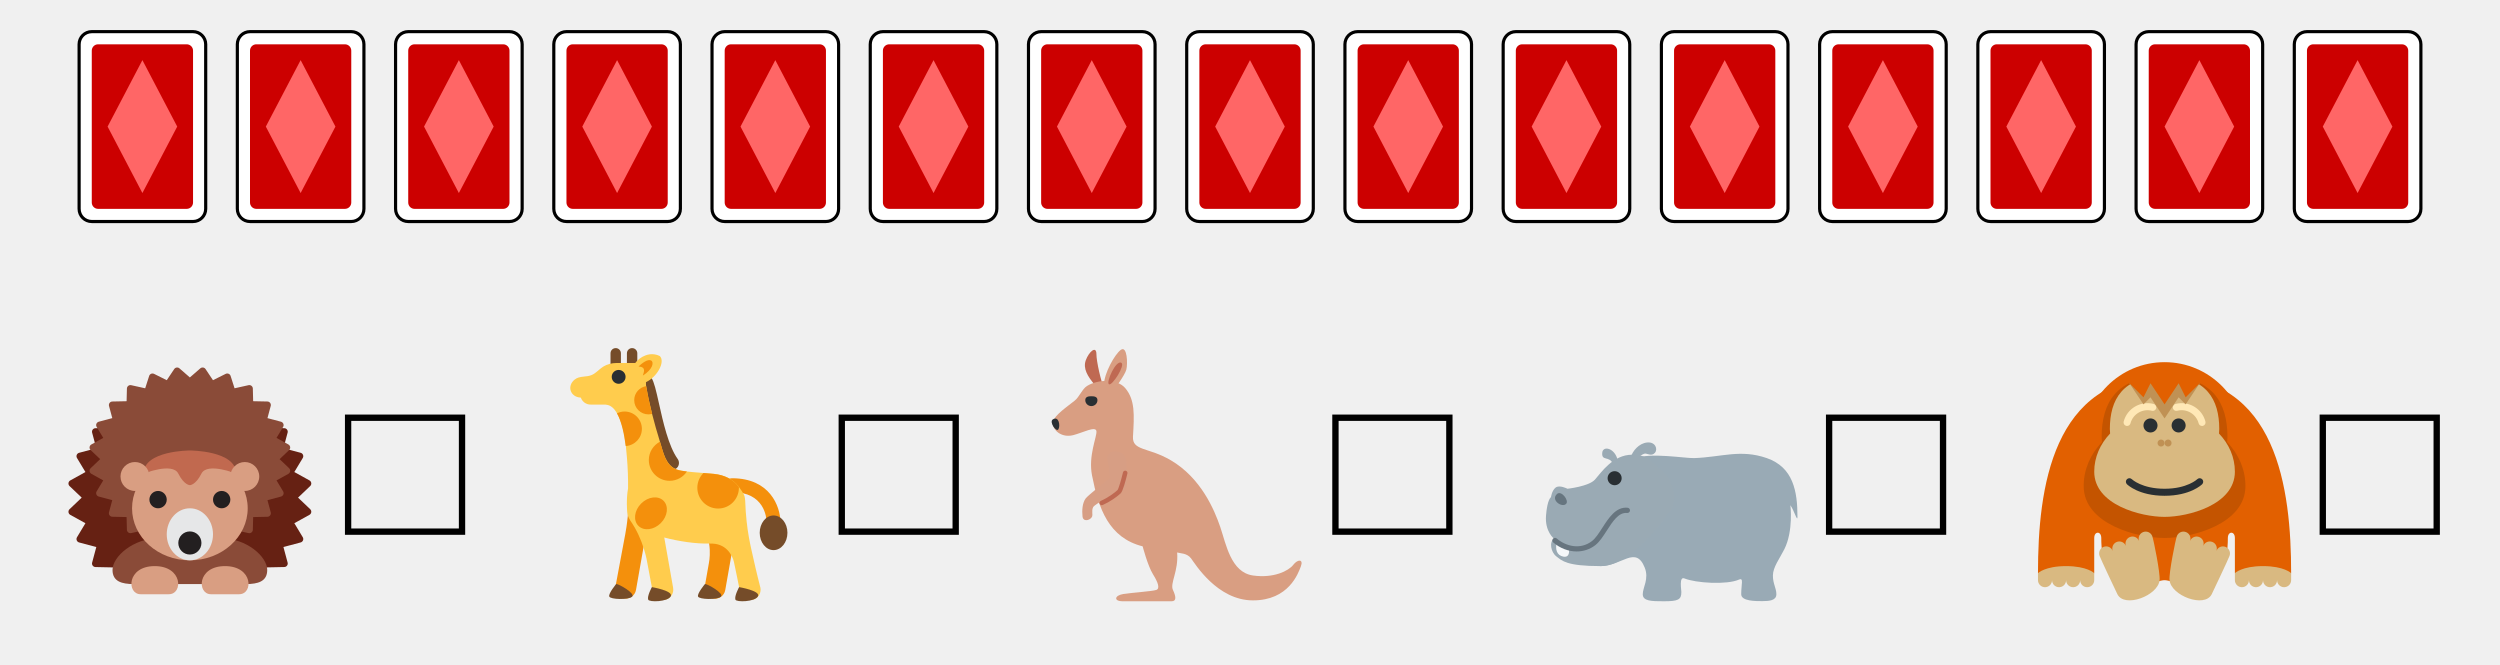
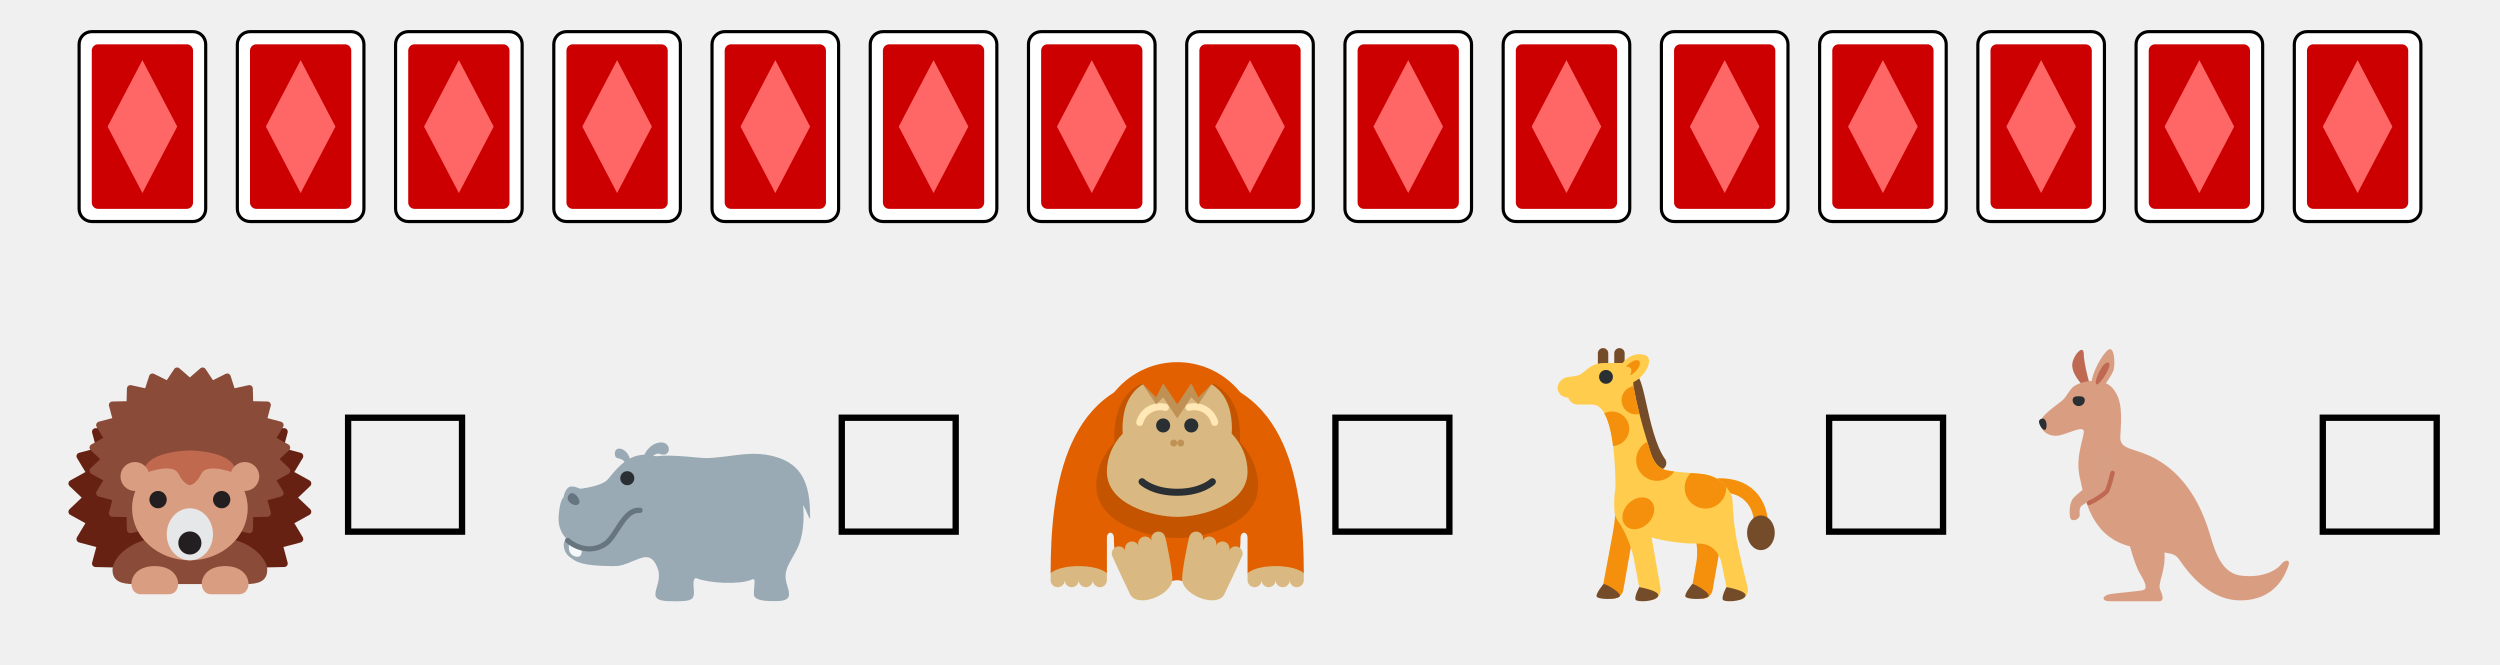
<svg xmlns="http://www.w3.org/2000/svg" width="790.0" height="210.0" viewBox="0 0 790.0 210.0">
  <defs>
</defs>
  <g>
    <g transform="translate(25.0, 10)">
      <rect x="0" y="0" width="40" height="60" rx="4" ry="4" fill="white" stroke="black" stroke-width="1" />
      <rect x="4" y="4" width="32" height="52" rx="2" ry="2" fill="#cc0000" stroke="none" />
      <path d="M20.0,9 L31,30.0 L20.0,51 L9,30.0 Z" fill="#ff6666" />
    </g>
    <g transform="translate(75.0, 10)">
      <rect x="0" y="0" width="40" height="60" rx="4" ry="4" fill="white" stroke="black" stroke-width="1" />
      <rect x="4" y="4" width="32" height="52" rx="2" ry="2" fill="#cc0000" stroke="none" />
      <path d="M20.0,9 L31,30.0 L20.0,51 L9,30.0 Z" fill="#ff6666" />
    </g>
    <g transform="translate(125.0, 10)">
      <rect x="0" y="0" width="40" height="60" rx="4" ry="4" fill="white" stroke="black" stroke-width="1" />
      <rect x="4" y="4" width="32" height="52" rx="2" ry="2" fill="#cc0000" stroke="none" />
      <path d="M20.0,9 L31,30.0 L20.0,51 L9,30.0 Z" fill="#ff6666" />
    </g>
    <g transform="translate(175.0, 10)">
      <rect x="0" y="0" width="40" height="60" rx="4" ry="4" fill="white" stroke="black" stroke-width="1" />
      <rect x="4" y="4" width="32" height="52" rx="2" ry="2" fill="#cc0000" stroke="none" />
      <path d="M20.0,9 L31,30.0 L20.0,51 L9,30.0 Z" fill="#ff6666" />
    </g>
    <g transform="translate(225.0, 10)">
      <rect x="0" y="0" width="40" height="60" rx="4" ry="4" fill="white" stroke="black" stroke-width="1" />
      <rect x="4" y="4" width="32" height="52" rx="2" ry="2" fill="#cc0000" stroke="none" />
      <path d="M20.0,9 L31,30.0 L20.0,51 L9,30.0 Z" fill="#ff6666" />
    </g>
    <g transform="translate(275.0, 10)">
      <rect x="0" y="0" width="40" height="60" rx="4" ry="4" fill="white" stroke="black" stroke-width="1" />
      <rect x="4" y="4" width="32" height="52" rx="2" ry="2" fill="#cc0000" stroke="none" />
      <path d="M20.0,9 L31,30.0 L20.0,51 L9,30.0 Z" fill="#ff6666" />
    </g>
    <g transform="translate(325.0, 10)">
      <rect x="0" y="0" width="40" height="60" rx="4" ry="4" fill="white" stroke="black" stroke-width="1" />
      <rect x="4" y="4" width="32" height="52" rx="2" ry="2" fill="#cc0000" stroke="none" />
      <path d="M20.0,9 L31,30.0 L20.0,51 L9,30.0 Z" fill="#ff6666" />
    </g>
    <g transform="translate(375.0, 10)">
      <rect x="0" y="0" width="40" height="60" rx="4" ry="4" fill="white" stroke="black" stroke-width="1" />
      <rect x="4" y="4" width="32" height="52" rx="2" ry="2" fill="#cc0000" stroke="none" />
      <path d="M20.0,9 L31,30.0 L20.0,51 L9,30.0 Z" fill="#ff6666" />
    </g>
    <g transform="translate(425.0, 10)">
      <rect x="0" y="0" width="40" height="60" rx="4" ry="4" fill="white" stroke="black" stroke-width="1" />
      <rect x="4" y="4" width="32" height="52" rx="2" ry="2" fill="#cc0000" stroke="none" />
      <path d="M20.0,9 L31,30.0 L20.0,51 L9,30.0 Z" fill="#ff6666" />
    </g>
    <g transform="translate(475.0, 10)">
      <rect x="0" y="0" width="40" height="60" rx="4" ry="4" fill="white" stroke="black" stroke-width="1" />
      <rect x="4" y="4" width="32" height="52" rx="2" ry="2" fill="#cc0000" stroke="none" />
      <path d="M20.0,9 L31,30.0 L20.0,51 L9,30.0 Z" fill="#ff6666" />
    </g>
    <g transform="translate(525.0, 10)">
      <rect x="0" y="0" width="40" height="60" rx="4" ry="4" fill="white" stroke="black" stroke-width="1" />
      <rect x="4" y="4" width="32" height="52" rx="2" ry="2" fill="#cc0000" stroke="none" />
      <path d="M20.0,9 L31,30.0 L20.0,51 L9,30.0 Z" fill="#ff6666" />
    </g>
    <g transform="translate(575.0, 10)">
      <rect x="0" y="0" width="40" height="60" rx="4" ry="4" fill="white" stroke="black" stroke-width="1" />
      <rect x="4" y="4" width="32" height="52" rx="2" ry="2" fill="#cc0000" stroke="none" />
      <path d="M20.0,9 L31,30.0 L20.0,51 L9,30.0 Z" fill="#ff6666" />
    </g>
    <g transform="translate(625.0, 10)">
      <rect x="0" y="0" width="40" height="60" rx="4" ry="4" fill="white" stroke="black" stroke-width="1" />
      <rect x="4" y="4" width="32" height="52" rx="2" ry="2" fill="#cc0000" stroke="none" />
      <path d="M20.0,9 L31,30.0 L20.0,51 L9,30.0 Z" fill="#ff6666" />
    </g>
    <g transform="translate(675.0, 10)">
      <rect x="0" y="0" width="40" height="60" rx="4" ry="4" fill="white" stroke="black" stroke-width="1" />
      <rect x="4" y="4" width="32" height="52" rx="2" ry="2" fill="#cc0000" stroke="none" />
      <path d="M20.0,9 L31,30.0 L20.0,51 L9,30.0 Z" fill="#ff6666" />
    </g>
    <g transform="translate(725.0, 10)">
      <rect x="0" y="0" width="40" height="60" rx="4" ry="4" fill="white" stroke="black" stroke-width="1" />
      <rect x="4" y="4" width="32" height="52" rx="2" ry="2" fill="#cc0000" stroke="none" />
      <path d="M20.0,9 L31,30.0 L20.0,51 L9,30.0 Z" fill="#ff6666" />
    </g>
    <g transform="translate(10.0, 100)">
      <g>
        <svg x="10.0" y="10.0" width="80" height="80" viewBox="0 0 36 36">
          <path fill="#6D6E71" d="M28.688 20.312C28.688 26.217 23.904 31 18 31c-5.903 0-10.688-4.783-10.688-10.688 0-5.903 4.786-10.689 10.688-10.689 5.904.001 10.688 4.786 10.688 10.689z" />
          <path fill="#662113" d="M26 33.5H10c-1.665 0-2.479-1.339-2.763-2.31l-2.664-.056c-.153-.003-.297-.077-.389-.2-.092-.122-.123-.281-.083-.43l.594-2.216-2.446-.651c-.152-.041-.276-.15-.335-.296s-.046-.311.035-.445l1.199-1.993-2.156-1.192c-.139-.077-.233-.216-.254-.374-.02-.157.036-.315.151-.426l1.729-1.647-1.729-1.646c-.115-.11-.171-.268-.151-.426.021-.158.115-.297.254-.374l2.156-1.194-1.2-1.994c-.081-.135-.094-.3-.035-.445.059-.146.183-.255.335-.296l2.446-.65-.594-2.218c-.04-.148-.009-.307.083-.43s.236-.196.39-.2l2.575-.053.058-2.302c.004-.149.074-.289.192-.381.118-.092.271-.127.416-.094l2.521.561.717-2.234c.045-.139.148-.251.282-.308.136-.056.288-.051.417.014l2.284 1.139 1.341-2.009c.08-.119.208-.199.35-.218.145-.019.287.024.394.119L18 7.258l1.88-1.636c.109-.094.251-.137.395-.118.143.019.269.099.35.218l1.34 2.009 2.286-1.139c.13-.065.283-.069.417-.014.135.057.237.169.282.308l.716 2.234 2.521-.561c.146-.032.298.002.416.094s.188.232.192.381l.058 2.302 2.574.053c.153.003.297.077.389.2.093.123.123.282.083.43l-.595 2.217 2.449.65c.152.04.276.15.336.296.059.146.046.311-.035.445l-1.201 1.994 2.155 1.194c.14.077.233.216.254.374s-.036.316-.151.426l-1.729 1.646 1.729 1.647c.115.11.172.269.151.426-.021.158-.114.297-.254.374L32.854 24.9l1.2 1.993c.081.135.094.3.035.445-.06.146-.184.255-.335.296l-2.45.651.595 2.216c.04.148.01.307-.082.43-.093.123-.236.197-.39.2l-2.663.056c-.285.974-1.099 2.313-2.764 2.313z" />
          <path fill="#8A4B38" d="M16.188 28.824c-.022 0-.044-.001-.066-.004-.143-.019-.27-.099-.35-.219l-1.058-1.585-1.805.899c-.131.064-.283.07-.418.014-.134-.057-.237-.169-.282-.309l-.564-1.757-1.99.442c-.148.031-.299-.003-.417-.095s-.188-.231-.192-.381l-.045-1.804-2.029-.043c-.153-.003-.297-.077-.389-.2-.092-.122-.123-.281-.083-.43l.464-1.732-1.92-.51c-.152-.041-.276-.15-.335-.296s-.046-.311.035-.445l.937-1.557-1.688-.934c-.14-.077-.234-.216-.254-.374-.02-.158.036-.316.151-.426l1.352-1.289-1.352-1.287c-.115-.11-.171-.268-.151-.426.021-.158.115-.297.254-.374l1.689-.935-.937-1.558c-.081-.135-.094-.3-.035-.445.059-.146.183-.255.335-.296l1.922-.511-.466-1.732c-.04-.148-.009-.307.083-.43s.236-.196.39-.2l2.029-.042.045-1.805c.004-.149.074-.289.192-.381.117-.092.27-.127.416-.094l1.99.442.564-1.756c.045-.139.148-.251.282-.308.136-.055.287-.051.418.014l1.805.899 1.058-1.584c.08-.119.207-.199.35-.218.144-.021.287.024.395.119L18 4.172l1.484-1.291c.109-.095.253-.138.395-.119.143.019.269.099.35.218l1.057 1.583 1.807-.9c.13-.064.283-.069.417-.013.135.057.237.169.282.308l.562 1.756 1.991-.442c.146-.033.3.002.416.094.118.092.188.232.192.382l.045 1.804 2.028.042c.153.003.297.077.389.2.093.123.123.282.083.43l-.465 1.734 1.924.511c.152.041.276.15.336.296.059.146.046.311-.035.445l-.938 1.558 1.689.935c.14.077.233.216.254.374.021.158-.036.316-.151.426l-1.353 1.287 1.353 1.289c.115.11.172.268.151.426-.021.158-.115.296-.254.374l-1.688.934.938 1.557c.081.135.094.3.035.445-.06.145-.184.255-.335.296l-1.925.512.465 1.732c.04.148.01.307-.082.43-.093.123-.236.197-.39.2l-2.028.043-.045 1.804c-.004.149-.074.289-.192.381-.117.092-.271.126-.416.095l-1.991-.442-.562 1.757c-.045.139-.147.252-.282.309-.134.058-.284.053-.417-.014l-1.806-.899-1.058 1.585c-.08.12-.207.199-.35.219-.142.018-.286-.024-.395-.119L18 27.407l-1.483 1.294c-.092.08-.209.123-.329.123z" />
          <path fill="#8A4B38" d="M13.5 27.052h9c3.521 0 6.5 2.575 6.5 4.5 0 1.65-1.35 2-3 2H10c-1.65 0-3-.35-3-2 0-1.925 2.99-4.5 6.5-4.5z" />
          <path fill="#D99E82" d="M26.222 22.779c0 4.088-3.68 7.398-8.222 7.398s-8.222-3.31-8.222-7.398c0-4.087 3.68-7.4 8.222-7.4s8.222 3.313 8.222 7.4z" />
          <path fill="#E6E7E8" d="M21.289 26.479c0 2.043-1.473 3.699-3.289 3.699s-3.289-1.656-3.289-3.699S16.183 22.78 18 22.78s3.289 1.655 3.289 3.699z" />
          <path fill="#231F20" d="M19.645 27.711c0 .908-.736 1.645-1.645 1.645s-1.645-.736-1.645-1.645c0-.908.736-1.642 1.645-1.642s1.645.734 1.645 1.642zm-4.934-6.166c0 .682-.552 1.234-1.233 1.234s-1.233-.553-1.233-1.234c0-.68.552-1.232 1.233-1.232.681-.001 1.233.552 1.233 1.232zm9.044 0c0 .682-.552 1.234-1.232 1.234-.682 0-1.233-.553-1.233-1.234 0-.68.552-1.232 1.233-1.232.68-.001 1.232.552 1.232 1.232z" />
          <path fill="#C1694F" d="M11.422 17.846s4.111-1.644 4.933 0C17.178 19.49 18 19.49 18 19.49v-4.934c0 .001-6.578.001-6.578 3.29zm13.155 0s-4.11-1.644-4.933 0C18.822 19.49 18 19.49 18 19.49v-4.934c0 .001 6.577.001 6.577 3.29z" />
          <path fill="#D99E82" d="M12.245 18.256c0 1.136-.92 2.056-2.055 2.056-1.136 0-2.056-.92-2.056-2.056 0-1.135.92-2.055 2.056-2.055 1.135 0 2.055.92 2.055 2.055zm15.621 0c0 1.136-.92 2.056-2.056 2.056-1.135 0-2.056-.92-2.056-2.056 0-1.135.921-2.055 2.056-2.055 1.136 0 2.056.92 2.056 2.055zM11 35c-2 0-2-4 2-4s4.062 4 2 4h-4zm10 0c-2 0-2-4 2-4s4.062 4 2 4h-4z" />
        </svg>
        <rect x="100.0" y="32.0" width="36.0" height="36.0" fill="none" stroke="black" stroke-width="2" />
      </g>
    </g>
    <g transform="translate(166.0, 100)">
      <g>
        <svg x="10.0" y="10.0" width="80" height="80" viewBox="0 0 36 36">
-           <path d="M22.217 35.615h-.002c-.804-.142-1.34-.908-1.198-1.712l.59-3.344s.68-3.165-1.076-5.449c1.259-1.171 5.024.085 5.024.085l-1.626 9.221c-.142.804-.908 1.34-1.712 1.199zm-12.692-.021h-.002c-.804-.142-1.34-.908-1.198-1.712l1.312-7.025s.503-2.419.503-4.439c1.142-.439 2.723 2.757 2.723 2.757l-1.626 9.221c-.143.803-.909 1.339-1.712 1.198zm21.277-9.823c-.537 0-.977-.431-.985-.969-.012-.723-.304-4.326-4.925-4.326-.545 0-.985-.441-.985-.985s.441-.985.985-.985c5.363 0 6.858 3.938 6.896 6.264.009.545-.425.993-.969 1.002l-.017-.001z" fill="#F4900C" />
-           <g fill="#754C29">
-             <path d="M15.226 17.252l-3.46-11.98 1.687-1.02c.369.61.628 1.722 1.054 3.633.569 2.558 1.349 6.06 2.657 7.876.318.442.218 1.058-.224 1.376-.175.126-1.714.115-1.714.115zM7.615 2.71V.739c0-.408.331-.739.739-.739s.739.331.739.739V2.71H7.615zm2.332 0V.739c0-.408.331-.739.739-.739s.739.331.739.739V2.71H9.947z" />
-             <ellipse cx="30.802" cy="26.263" rx="1.971" ry="2.464" />
-           </g>
-           <path fill="#FFCC4D" d="M28.935 34.094s-.647-2.515-.998-4.154c-.332-1.549-1.025-3.981-1.171-8.225-.01-.145-.039-.512-.138-.779-.122-.33-.567-.933-.766-1.203-.777-1.052-2.012-1.691-3.526-1.847-1.283-.132-2.573-.185-3.854-.339-.59-.071-1.1-.156-1.422-.272-1.636-.589-1.962-2.502-2.414-3.965-.8-2.59-1.508-5.225-1.961-7.9l-.036.009.036-.009-.027-.165V4.84c1.567-.714 2.79-2.888 1.971-3.706-1.416-.708-2.827.11-3.513.992-.02-.001-.039-.006-.059-.006H8.459c-.655 0-1.304.16-1.872.51-.584.359-.986.907-1.633 1.19-.786.344-1.721.093-2.417.64-1.189.933-.625 2.525.854 2.578.201.577.745.993 1.39.993h2.106c.055.011.108.021.173.029.604.071 1.088.525 1.477 1.215 1.047 1.856 1.244 4.244 1.415 6.324.119 1.448.177 2.906.158 4.36-.293 1.566-.12 3.377-.12 3.377.044.419.186.777.394 1.095l-.01.011c1.99 2.81 2.449 5.97 2.449 5.97l.784 4.193c.142.804.908 1.341 1.713 1.199.804-.142 1.341-.908 1.199-1.712l-1.262-7.159c1.977.534 4.609.932 6.449.852 0 .006-.003.014-.002.02 2.371-.146 3.26 1.73 3.454 2.576.194.846.868 4.228.868 4.228.142.804.909 1.341 1.712 1.199.802-.143 1.339-.91 1.197-1.714z" />
-           <path fill="#F4900C" d="M11.975 22.1c-.985.985-1.16 2.408-.391 3.178.77.77 2.193.595 3.178-.391s1.16-2.408.391-3.178c-.77-.77-2.193-.595-3.178.391zm1.088-6.185c0 1.633 1.324 2.956 2.956 2.956 1.029 0 1.933-.526 2.462-1.323-.59-.071-1.1-.156-1.422-.272-1.564-.563-1.872-2.237-2.253-3.441-.057-.179-.108-.349-.162-.523-.935.496-1.581 1.469-1.581 2.603zm-.986-4.434c0-1.361-1.103-2.464-2.464-2.464-.388 0-.75.098-1.077.257.635 1.126 1.015 2.885 1.242 4.653 1.282-.086 2.299-1.142 2.299-2.446zm-1.093-4.079c0 1.118.906 2.023 2.023 2.023.182 0 .355-.032.523-.077-.449-1.787-.709-3.122-.847-3.937-.961.156-1.699.985-1.699 1.991zm8.977 12.456c0 1.633 1.324 2.956 2.956 2.956 1.633 0 2.956-1.324 2.956-2.956 0-.043-.011-.082-.013-.124-.777-1.052-2.012-1.691-3.526-1.847-.457-.047-.972-.088-1.499-.128-.538.536-.874 1.277-.874 2.099zM11.598 2.613c.505-.483 1.317-1.089 1.778-.856.461.233.258 1.273-1.166 2.151.113-.439.551-1.215-.612-1.295z" />
-           <circle fill="#292F33" cx="8.772" cy="4.09" r=".985" />
-           <path d="M21.047 33.545s-1.142 1.351-.985 1.781 2.741.491 3.249.022-1.951-1.842-2.264-1.803zm-12.623 0s-1.142 1.351-.985 1.781c.156.43 2.741.491 3.249.022s-1.951-1.842-2.264-1.803zm4.547 2.22c.136.391 2.766.329 3.205-.461.439-.79-2.678-1.317-2.678-1.317s-.703 1.273-.527 1.778zm12.404 0c.136.391 2.766.329 3.205-.461.439-.79-2.678-1.317-2.678-1.317s-.703 1.273-.527 1.778z" fill="#754C29" />
-         </svg>
-         <rect x="100.0" y="32.0" width="36.0" height="36.0" fill="none" stroke="black" stroke-width="2" />
-       </g>
-     </g>
-     <g transform="translate(322.0, 100)">
-       <g>
-         <svg x="10.0" y="10.0" width="80" height="80" viewBox="0 0 36 36">
-           <path fill="#BF6952" d="M6.513.886c0 .984.649 3.926 1.153 5.047s-.505.35-1.442-.771-1.657-2.244-1.225-3.435S6.513-.446 6.513.886z" />
-           <path fill="#D99E82" d="M.314 10.699c-.004.961 1.22 2.097 2.883 1.682 1.333-.332 3.234-1.359 3.316-.561.082.798-1.179 3.471-.629 6.276.93 4.74 2.379 8.873 7.201 10.095 0 0 .723 2.775 1.479 3.986.694 1.111 1.029 2.022.45 2.215-.579.193-3.472.386-4.694.579C9.099 35.164 8.906 36 10.256 36H17.2c.707 0 .643-.643.193-1.607s.805-2.643.598-5.332c.414.14 1.395.067 1.974.838.579.772 3.729 5.976 8.809 5.976s6.43-3.826 6.815-4.855c.386-1.029-.45-1.029-1.093-.193s-2.761 1.931-5.722 1.508c-3.151-.45-3.822-4.465-4.658-6.909-.836-2.443-2.74-6.968-7.044-9.487-3.177-1.859-5.483-1.31-5.363-3.356.178-3.033.325-5.21-1.099-6.892-1.15-1.357-3.851-1.264-5.418-.319-.697.42-1.117 1.595-1.778 2.103C1.428 8.998.317 9.848.314 10.699z" />
-           <path fill="#D79E84" d="M6.042 22.625c-.259.531-.006 1.019-.158 1.355-.225.497-1.254.804-1.35-.032-.097-.836-.021-1.948.45-2.572.322-.427 3.279-2.797 3.408-2.893.129-.096-.354-2.893-.354-2.893s.096-1.125 1.447-.868c1.35.257 1.318 1.415 1.318 2.636s.225 2.443-.386 2.733-4.117 2.003-4.375 2.534z" />
-           <path fill="#292F33" d="M6.657 7.405c0 .465-.387.841-.865.841s-.865-.377-.865-.841.387-.561.865-.561.865.096.865.561z" />
-           <path fill="#D99E82" d="M9.973.255c.912-.665 1.009 1.963.793 2.804S8.891 6.073 8.891 6.073s-1.297.631-1.297-.911S9.108.886 9.973.255z" />
-           <path fill="#BF6952" d="M10.062 2.09c.58.346-1.307 3.303-1.766 3.055-.459-.247.988-3.519 1.766-3.055z" />
-           <path fill="#292F33" d="M.314 10.139c.869-.528 1.081.911.793 1.402-.289.49-1.37-1.052-.793-1.402z" />
-           <path fill="#BF6952" d="M7.274 22.34c-.125 0-.244-.073-.297-.195-.071-.164.004-.354.168-.426 1.066-.464 1.99-1.182 2.367-1.533.15-.182.523-1.447.777-2.511.042-.174.219-.278.39-.24.174.042.281.216.24.39-.223.931-.645 2.536-.966 2.835-.546.508-1.546 1.216-2.55 1.652-.042.019-.086.028-.129.028z" />
-         </svg>
-         <rect x="100.0" y="32.0" width="36.0" height="36.0" fill="none" stroke="black" stroke-width="2" />
-       </g>
-     </g>
-     <g transform="translate(478.0, 100)">
-       <g>
-         <svg x="10.0" y="10.0" width="80" height="80" viewBox="0 0 36 36">
          <path fill="#99AAB5" d="M13 15.689c1.945-.886 7.032-.006 8.304-.048 3.861-.127 6.58-1.305 10.332 0C35.388 16.946 36 20.327 36 24c0 .816-.465-.9-1.008-1.662 0 0 .451 3.643-.854 6.253-.664 1.328-1.631 2.557-1.631 3.753-.001 1.197.493 1.78.493 2.656 0 .892-1 .98-2 .98-.926 0-3 .02-3-.98 0-1.423.385-2.394-.312-2.083-1.729.771-6.146.5-7.771-.167-.766-.314-.43 1.598-.428 1.932C19.499 35.795 19 36 17 36c-1.741 0-3-.012-3-1s.919-2.179.281-3.781C13 28 11 31 7.999 31 5.031 31 13 15.689 13 15.689z" />
          <path fill="#9AAAB4" d="M3.29 20s3.045-.326 3.915-1.305c.87-.979 2.556-3.535 5.275-3.535s3.045 1.577 4.024 2.066c.978.49 2.91 3.653 1.496 5.774s-6 8-10 8c-4.84 0-5.485-.764-6.281-1.375-.792-.607-1.051-2.042-.344-2.531 0 0-1.312-1-1.131-3.287.185-2.331.707-2.61.707-2.61s.109-.924.653-1.359C2.148 19.402 3.29 20 3.29 20z" />
          <path fill="#F5F8FA" d="M2.691 29.65c.629.132.992-.253.777-1.4-.657.047-1.663-.816-1.663-.816-.327 1.268.012 2.032.886 2.216z" />
          <path fill="#67757F" d="M4.601 28.918c-1.148 0-2.333-.432-3.327-1.279-.157-.135-.176-.371-.042-.528.135-.157.372-.177.529-.042 1.306 1.115 3.371 1.657 5.039.354.497-.388.958-1.104 1.446-1.861.912-1.416 1.945-3.033 3.602-2.862.207.02.357.203.337.409-.02.205-.205.353-.409.337-1.212-.127-2.066 1.226-2.9 2.522-.523.812-1.017 1.58-1.614 2.047-.774.604-1.705.903-2.661.903z" />
          <path fill="#66757F" d="M1.813 20.74c.611-.543 1.694.891 1.318 1.374-.535.687-2.308-.494-1.318-1.374z" />
          <circle fill="#292F33" cx="10" cy="18.5" r="1" />
          <path fill="#9AAAB4" d="M8.238 14.889c.095-1.09 1.794-.653 2.175.979s-.42 1.168-.653.598c-.489-1.197-1.631-.327-1.522-1.577zm4.062.598c.258-.84 1.142-1.958 2.338-2.066 1.196-.109 1.523.979 1.088 1.468-.435.489-.979.163-1.305.109s-1.088.489-1.414.979c-.326.489-.924.217-.707-.49z" />
        </svg>
        <rect x="100.0" y="32.0" width="36.0" height="36.0" fill="none" stroke="black" stroke-width="2" />
      </g>
    </g>
-     <g transform="translate(634.0, 100)">
+     <g transform="translate(322.0, 100)">
      <g>
        <svg x="10.0" y="10.0" width="80" height="80" viewBox="0 0 36 36">
          <path fill="#E26000" d="M36 32c0-12-2-28-18-28S0 20 0 32h8v-5c0-1 1-1 1 0 0 7 4 6 4 6l2 2 1-1c0-.552 1.448-1 2-1s2 .448 2 1l1 1 2-2s4 1 4-6c0-1 1-1 1 0v5h8z" />
          <circle fill="#E26000" cx="18" cy="13.5" r="11.5" />
          <path fill="#D9B981" d="M32 31c-3 0-4 1-4 1v1c0 .552.448 1 1 1s1-.448 1-1c0 .552.448 1 1 1s1-.448 1-1c0 .552.448 1 1 1s1-.448 1-1c0 .552.448 1 1 1s1-.448 1-1v-1s-1-1-4-1zM4 31c-3 0-4 1-4 1v1c0 .552.448 1 1 1s1-.448 1-1c0 .552.448 1 1 1s1-.448 1-1c0 .552.448 1 1 1s1-.448 1-1c0 .552.448 1 1 1s1-.448 1-1v-1s-1-1-4-1z" />
          <path fill="#C45400" d="M6.5 19.607C6.5 25.051 14.167 27 18 27s11.5-1.949 11.5-7.393c0-2.366-.974-4.536-2.595-6.235.023-.244.04-.491.04-.747C26.944 7.862 24.9 4 18 4s-8.944 3.862-8.944 8.625c0 .256.017.503.04.747C7.474 15.071 6.5 17.241 6.5 19.607z" />
          <path fill="#D9B981" d="M8 17.571C8 22.305 14.667 24 18 24s10-1.695 10-6.429c0-2.057-.847-3.944-2.257-5.422.02-.212.035-.427.035-.65C25.778 7.358 24 4 18 4s-7.778 3.358-7.778 7.5c0 .223.015.438.035.65C8.847 13.627 8 15.514 8 17.571z" />
          <circle fill="#292F33" cx="16" cy="11" r="1" />
          <circle fill="#292F33" cx="20" cy="11" r="1" />
          <path fill="#FFE8B6" d="M12.67 11.073c-.042 0-.084-.005-.127-.016-.267-.07-.427-.343-.357-.61.488-1.867 2.405-2.988 4.271-2.503.267.07.427.343.357.61-.07.267-.343.424-.61.357-1.332-.347-2.702.455-3.05 1.788-.059.225-.262.374-.484.374zm10.66 0c-.223 0-.425-.149-.483-.374-.169-.646-.579-1.188-1.155-1.525-.576-.339-1.249-.432-1.896-.262-.269.069-.54-.091-.609-.357-.07-.268.09-.541.357-.61.901-.236 1.846-.106 2.653.367.807.473 1.381 1.231 1.616 2.136.07.267-.09.54-.357.61-.042.009-.085.015-.126.015z" />
          <path fill="#C09154" d="M13 5l2 3 1-1 2 3 2-3 1 1 2-3s-2-1-5-1-5 1-5 1z" />
          <path fill="#E26000" d="M13 5l2 2 1-2 2 3 2-3 1 2 2-2s-2-2-5-2-5 2-5 2z" />
          <circle fill="#C09154" cx="17.5" cy="13.5" r=".5" />
          <circle fill="#C09154" cx="18.5" cy="13.5" r=".5" />
          <path fill="#292F33" d="M18 21c-3.665 0-5.286-1.579-5.354-1.646-.195-.195-.195-.512 0-.707.195-.194.51-.195.705-.002C13.365 18.658 14.783 20 18 20c3.218 0 4.635-1.342 4.648-1.356.197-.191.514-.189.706.006.193.195.193.509-.001.703C23.286 19.421 21.665 21 18 21z" />
          <path fill="#D9B981" d="M17.295 33c-.235 2.224-5 4-6 2-.247-.494-2.341-4.936-2.535-5.453-.194-.517.068-1.094.586-1.287s1.094.068 1.287.586c-.194-.517.068-1.094.586-1.287.517-.194 1.094.068 1.287.586-.194-.517.068-1.094.586-1.287.517-.194 1.094.068 1.287.586-.194-.517.068-1.094.586-1.287s1.094.068 1.287.586c.193.514 1.148 5.263 1.043 6.257zm1.41 0c.235 2.224 5 4 6 2 .247-.494 2.341-4.936 2.535-5.453.194-.517-.068-1.094-.586-1.287s-1.094.068-1.287.586c.194-.517-.068-1.094-.586-1.287-.517-.194-1.094.068-1.287.586.194-.517-.068-1.094-.586-1.287-.517-.194-1.094.068-1.287.586.194-.517-.068-1.094-.586-1.287s-1.094.068-1.287.586c-.193.514-1.148 5.263-1.043 6.257z" />
        </svg>
        <rect x="100.0" y="32.0" width="36.0" height="36.0" fill="none" stroke="black" stroke-width="2" />
      </g>
    </g>
+     <g transform="translate(478.0, 100)">
+       <g>
+         <svg x="10.0" y="10.0" width="80" height="80" viewBox="0 0 36 36">
+           <path d="M22.217 35.615h-.002c-.804-.142-1.34-.908-1.198-1.712l.59-3.344s.68-3.165-1.076-5.449c1.259-1.171 5.024.085 5.024.085l-1.626 9.221c-.142.804-.908 1.34-1.712 1.199zm-12.692-.021h-.002c-.804-.142-1.34-.908-1.198-1.712l1.312-7.025s.503-2.419.503-4.439c1.142-.439 2.723 2.757 2.723 2.757l-1.626 9.221c-.143.803-.909 1.339-1.712 1.198zm21.277-9.823c-.537 0-.977-.431-.985-.969-.012-.723-.304-4.326-4.925-4.326-.545 0-.985-.441-.985-.985s.441-.985.985-.985c5.363 0 6.858 3.938 6.896 6.264.009.545-.425.993-.969 1.002l-.017-.001z" fill="#F4900C" />
+           <g fill="#754C29">
+             <path d="M15.226 17.252l-3.46-11.98 1.687-1.02c.369.61.628 1.722 1.054 3.633.569 2.558 1.349 6.06 2.657 7.876.318.442.218 1.058-.224 1.376-.175.126-1.714.115-1.714.115zM7.615 2.71V.739c0-.408.331-.739.739-.739s.739.331.739.739V2.71H7.615zm2.332 0V.739c0-.408.331-.739.739-.739s.739.331.739.739V2.71H9.947z" />
+             <ellipse cx="30.802" cy="26.263" rx="1.971" ry="2.464" />
+           </g>
+           <path fill="#FFCC4D" d="M28.935 34.094s-.647-2.515-.998-4.154c-.332-1.549-1.025-3.981-1.171-8.225-.01-.145-.039-.512-.138-.779-.122-.33-.567-.933-.766-1.203-.777-1.052-2.012-1.691-3.526-1.847-1.283-.132-2.573-.185-3.854-.339-.59-.071-1.1-.156-1.422-.272-1.636-.589-1.962-2.502-2.414-3.965-.8-2.59-1.508-5.225-1.961-7.9l-.036.009.036-.009-.027-.165V4.84c1.567-.714 2.79-2.888 1.971-3.706-1.416-.708-2.827.11-3.513.992-.02-.001-.039-.006-.059-.006H8.459c-.655 0-1.304.16-1.872.51-.584.359-.986.907-1.633 1.19-.786.344-1.721.093-2.417.64-1.189.933-.625 2.525.854 2.578.201.577.745.993 1.39.993h2.106c.055.011.108.021.173.029.604.071 1.088.525 1.477 1.215 1.047 1.856 1.244 4.244 1.415 6.324.119 1.448.177 2.906.158 4.36-.293 1.566-.12 3.377-.12 3.377.044.419.186.777.394 1.095l-.01.011c1.99 2.81 2.449 5.97 2.449 5.97l.784 4.193c.142.804.908 1.341 1.713 1.199.804-.142 1.341-.908 1.199-1.712l-1.262-7.159c1.977.534 4.609.932 6.449.852 0 .006-.003.014-.002.02 2.371-.146 3.26 1.73 3.454 2.576.194.846.868 4.228.868 4.228.142.804.909 1.341 1.712 1.199.802-.143 1.339-.91 1.197-1.714z" />
+           <path fill="#F4900C" d="M11.975 22.1c-.985.985-1.16 2.408-.391 3.178.77.77 2.193.595 3.178-.391s1.16-2.408.391-3.178c-.77-.77-2.193-.595-3.178.391zm1.088-6.185c0 1.633 1.324 2.956 2.956 2.956 1.029 0 1.933-.526 2.462-1.323-.59-.071-1.1-.156-1.422-.272-1.564-.563-1.872-2.237-2.253-3.441-.057-.179-.108-.349-.162-.523-.935.496-1.581 1.469-1.581 2.603zm-.986-4.434c0-1.361-1.103-2.464-2.464-2.464-.388 0-.75.098-1.077.257.635 1.126 1.015 2.885 1.242 4.653 1.282-.086 2.299-1.142 2.299-2.446zm-1.093-4.079c0 1.118.906 2.023 2.023 2.023.182 0 .355-.032.523-.077-.449-1.787-.709-3.122-.847-3.937-.961.156-1.699.985-1.699 1.991zm8.977 12.456c0 1.633 1.324 2.956 2.956 2.956 1.633 0 2.956-1.324 2.956-2.956 0-.043-.011-.082-.013-.124-.777-1.052-2.012-1.691-3.526-1.847-.457-.047-.972-.088-1.499-.128-.538.536-.874 1.277-.874 2.099zM11.598 2.613c.505-.483 1.317-1.089 1.778-.856.461.233.258 1.273-1.166 2.151.113-.439.551-1.215-.612-1.295z" />
+           <circle fill="#292F33" cx="8.772" cy="4.09" r=".985" />
+           <path d="M21.047 33.545s-1.142 1.351-.985 1.781 2.741.491 3.249.022-1.951-1.842-2.264-1.803zm-12.623 0s-1.142 1.351-.985 1.781c.156.43 2.741.491 3.249.022s-1.951-1.842-2.264-1.803zm4.547 2.22c.136.391 2.766.329 3.205-.461.439-.79-2.678-1.317-2.678-1.317s-.703 1.273-.527 1.778zm12.404 0c.136.391 2.766.329 3.205-.461.439-.79-2.678-1.317-2.678-1.317s-.703 1.273-.527 1.778z" fill="#754C29" />
+         </svg>
+         <rect x="100.0" y="32.0" width="36.0" height="36.0" fill="none" stroke="black" stroke-width="2" />
+       </g>
+     </g>
+     <g transform="translate(634.0, 100)">
+       <g>
+         <svg x="10.0" y="10.0" width="80" height="80" viewBox="0 0 36 36">
+           <path fill="#BF6952" d="M6.513.886c0 .984.649 3.926 1.153 5.047s-.505.35-1.442-.771-1.657-2.244-1.225-3.435S6.513-.446 6.513.886z" />
+           <path fill="#D99E82" d="M.314 10.699c-.004.961 1.22 2.097 2.883 1.682 1.333-.332 3.234-1.359 3.316-.561.082.798-1.179 3.471-.629 6.276.93 4.74 2.379 8.873 7.201 10.095 0 0 .723 2.775 1.479 3.986.694 1.111 1.029 2.022.45 2.215-.579.193-3.472.386-4.694.579C9.099 35.164 8.906 36 10.256 36H17.2c.707 0 .643-.643.193-1.607s.805-2.643.598-5.332c.414.14 1.395.067 1.974.838.579.772 3.729 5.976 8.809 5.976s6.43-3.826 6.815-4.855c.386-1.029-.45-1.029-1.093-.193s-2.761 1.931-5.722 1.508c-3.151-.45-3.822-4.465-4.658-6.909-.836-2.443-2.74-6.968-7.044-9.487-3.177-1.859-5.483-1.31-5.363-3.356.178-3.033.325-5.21-1.099-6.892-1.15-1.357-3.851-1.264-5.418-.319-.697.42-1.117 1.595-1.778 2.103C1.428 8.998.317 9.848.314 10.699z" />
+           <path fill="#D79E84" d="M6.042 22.625c-.259.531-.006 1.019-.158 1.355-.225.497-1.254.804-1.35-.032-.097-.836-.021-1.948.45-2.572.322-.427 3.279-2.797 3.408-2.893.129-.096-.354-2.893-.354-2.893s.096-1.125 1.447-.868c1.35.257 1.318 1.415 1.318 2.636s.225 2.443-.386 2.733-4.117 2.003-4.375 2.534z" />
+           <path fill="#292F33" d="M6.657 7.405c0 .465-.387.841-.865.841s-.865-.377-.865-.841.387-.561.865-.561.865.096.865.561z" />
+           <path fill="#D99E82" d="M9.973.255c.912-.665 1.009 1.963.793 2.804S8.891 6.073 8.891 6.073s-1.297.631-1.297-.911S9.108.886 9.973.255z" />
+           <path fill="#BF6952" d="M10.062 2.09c.58.346-1.307 3.303-1.766 3.055-.459-.247.988-3.519 1.766-3.055z" />
+           <path fill="#292F33" d="M.314 10.139c.869-.528 1.081.911.793 1.402-.289.49-1.37-1.052-.793-1.402z" />
+           <path fill="#BF6952" d="M7.274 22.34c-.125 0-.244-.073-.297-.195-.071-.164.004-.354.168-.426 1.066-.464 1.99-1.182 2.367-1.533.15-.182.523-1.447.777-2.511.042-.174.219-.278.39-.24.174.042.281.216.24.39-.223.931-.645 2.536-.966 2.835-.546.508-1.546 1.216-2.55 1.652-.042.019-.086.028-.129.028z" />
+         </svg>
+         <rect x="100.0" y="32.0" width="36.0" height="36.0" fill="none" stroke="black" stroke-width="2" />
+       </g>
+     </g>
  </g>
</svg>
